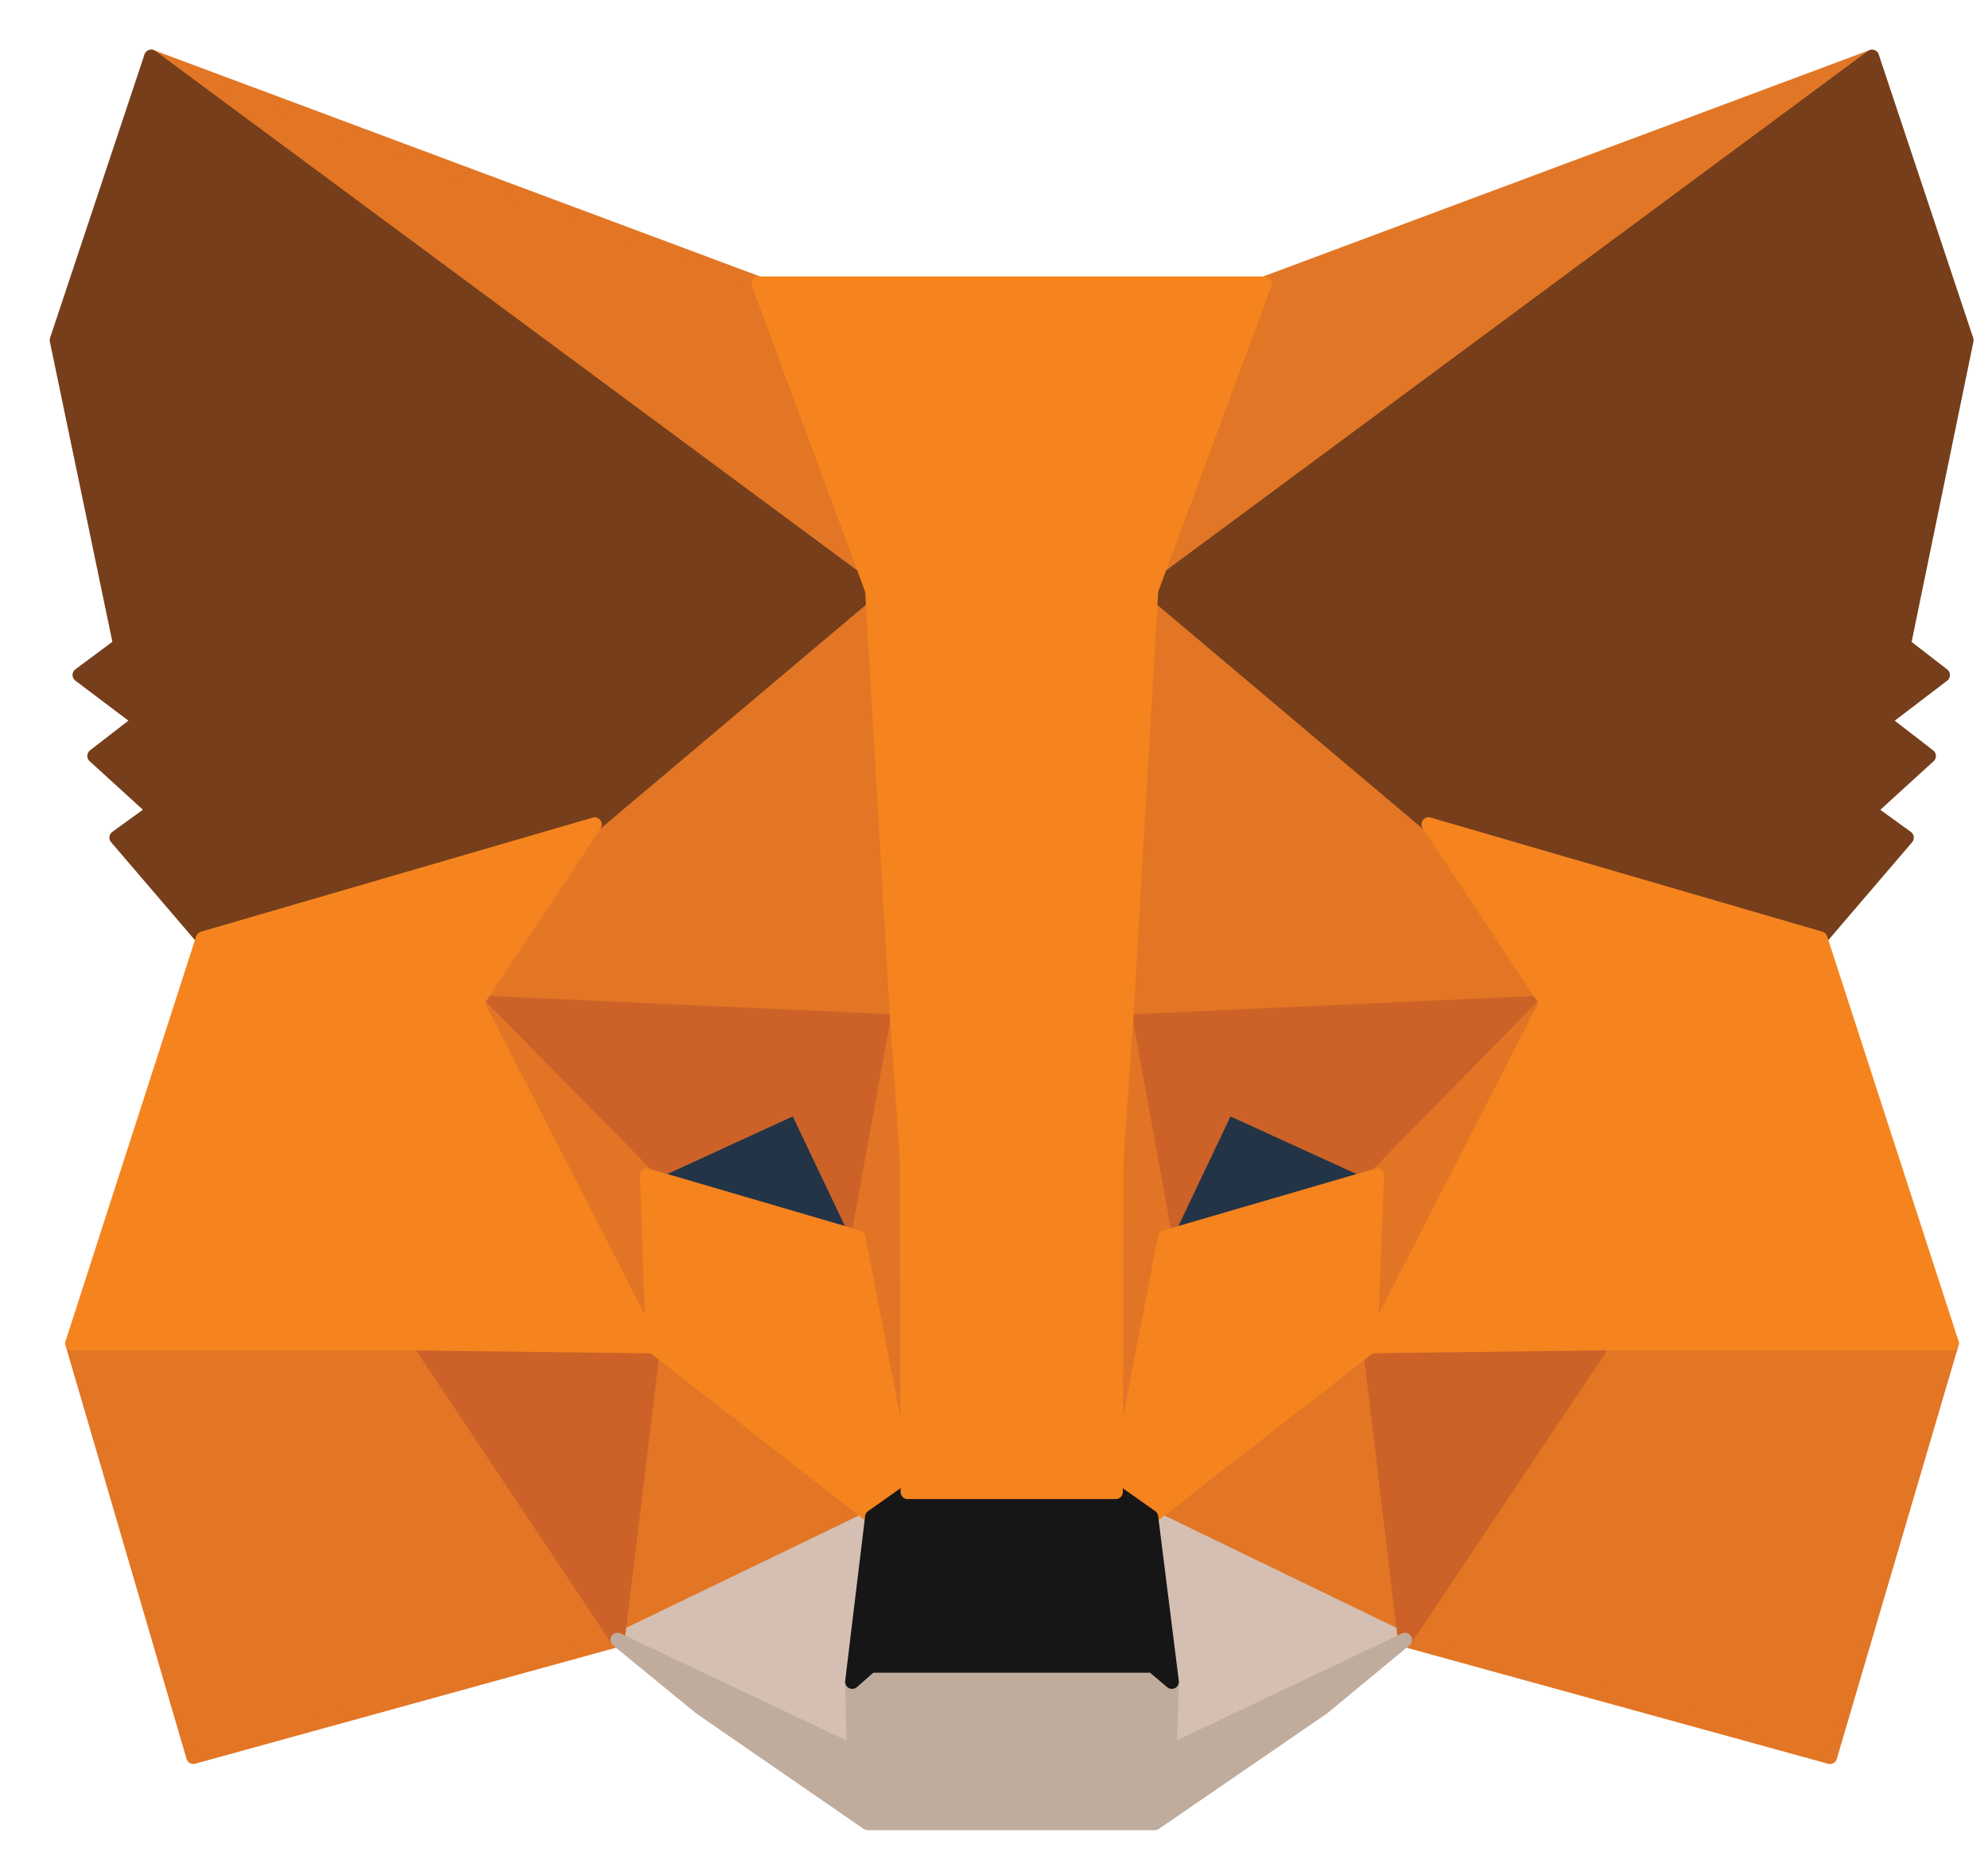
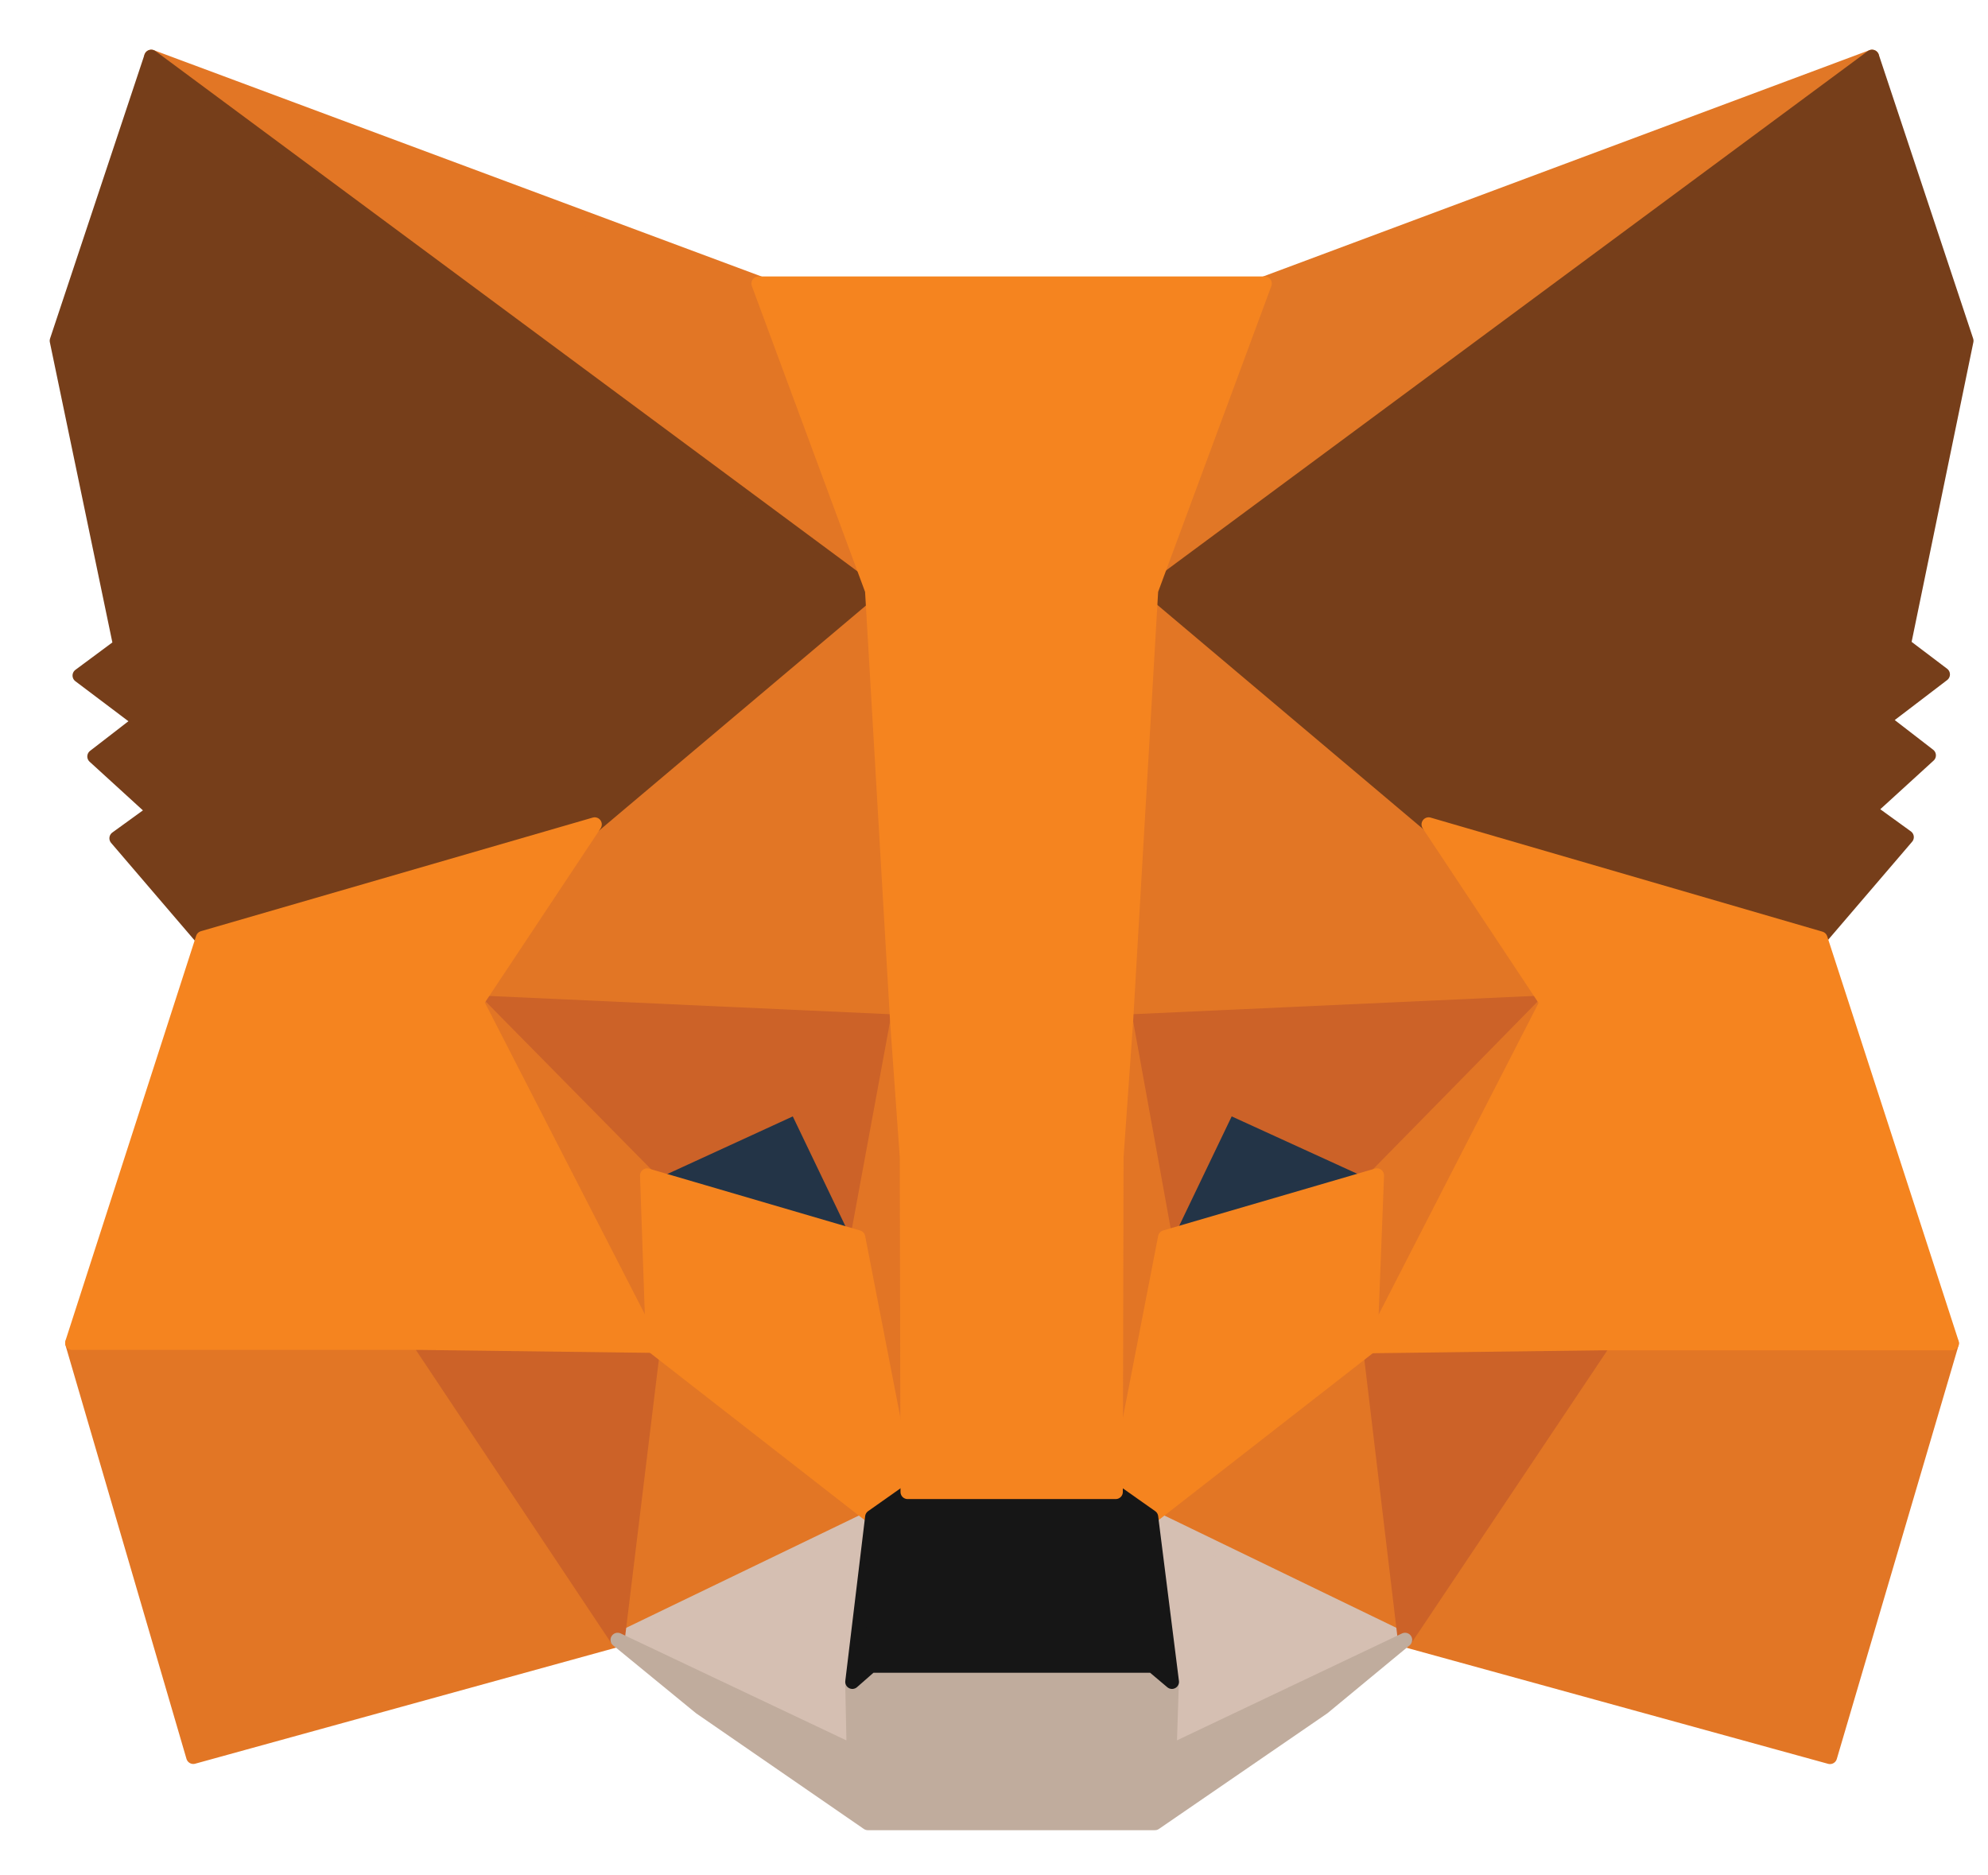
- <svg xmlns="http://www.w3.org/2000/svg" fill="none" height="33" viewBox="0 0 35 33" width="35">
-   <g stroke-linecap="round" stroke-linejoin="round" stroke-width=".25">
-     <path d="m32.958 1-13.134 9.718 2.442-5.727z" fill="#e17726" stroke="#e17726" />
-     <g fill="#e27625" stroke="#e27625">
-       <path d="m2.663 1 13.017 9.809-2.325-5.818z" />
-       <path d="m28.23 23.534-3.495 5.339 7.483 2.06 2.144-7.282z" />
-       <path d="m1.273 23.65 2.131 7.282 7.47-2.06-3.482-5.339z" />
-       <path d="m10.471 14.515-2.079 3.136 7.405.337-.247-7.969z" />
-       <path d="m25.151 14.515-5.157-4.587-.169 8.06 7.405-.337z" />
-       <path d="m10.873 28.872 4.482-2.164-3.858-3.006z" />
-       <path d="m20.266 26.708 4.469 2.164-.611-5.17z" />
-     </g>
-     <path d="m24.735 28.872-4.469-2.164.364 2.902-.039 1.231z" fill="#d5bfb2" stroke="#d5bfb2" />
-     <path d="m10.873 28.872 4.157 1.97-.026-1.231.351-2.902z" fill="#d5bfb2" stroke="#d5bfb2" />
-     <path d="m15.108 21.784-3.716-1.088 2.624-1.205z" fill="#233447" stroke="#233447" />
-     <path d="m20.513 21.784 1.091-2.293 2.637 1.205z" fill="#233447" stroke="#233447" />
-     <path d="m10.873 28.872.649-5.339-4.131.117z" fill="#cc6228" stroke="#cc6228" />
-     <path d="m24.098 23.534.637 5.339 3.495-5.222z" fill="#cc6228" stroke="#cc6228" />
-     <path d="m27.229 17.651-7.405.337.689 3.797 1.091-2.293 2.637 1.205z" fill="#cc6228" stroke="#cc6228" />
-     <path d="m11.393 20.696 2.624-1.205 1.091 2.293.689-3.797-7.405-.337z" fill="#cc6228" stroke="#cc6228" />
-     <path d="m8.392 17.651 3.105 6.051-.104-3.006z" fill="#e27525" stroke="#e27525" />
-     <path d="m24.241 20.696-.117 3.006 3.105-6.051z" fill="#e27525" stroke="#e27525" />
-     <path d="m15.797 17.988-.689 3.797.87 4.483.195-5.909z" fill="#e27525" stroke="#e27525" />
-     <path d="m19.824 17.988-.364 2.358.182 5.922.87-4.483z" fill="#e27525" stroke="#e27525" />
-     <path d="m20.513 21.784-.87 4.483.624.441 3.858-3.006.117-3.006z" fill="#f5841f" stroke="#f5841f" />
-     <path d="m11.393 20.696.104 3.006 3.858 3.006.624-.441-.87-4.483z" fill="#f5841f" stroke="#f5841f" />
-     <path d="m20.591 30.842.039-1.231-.338-.285h-4.963l-.325.285.026 1.231-4.157-1.97 1.455 1.192 2.949 2.034h5.054l2.962-2.034 1.442-1.192z" fill="#c0ac9d" stroke="#c0ac9d" />
-     <path d="m20.266 26.708-.624-.441h-3.663l-.624.441-.351 2.902.325-.285h4.963l.338.285z" fill="#161616" stroke="#161616" />
-     <path d="m33.517 11.353 1.104-5.364-1.663-4.989-12.692 9.394 4.885 4.12 6.898 2.009 1.52-1.775-.663-.479 1.052-.959-.805-.622 1.052-.803z" fill="#763e1a" stroke="#763e1a" />
-     <path d="m1 5.989 1.117 5.364-.715.531 1.065.803-.805.622 1.052.959-.663.479 1.52 1.775 6.898-2.009 4.885-4.12-12.692-9.394z" fill="#763e1a" stroke="#763e1a" />
-     <path d="m32.049 16.523-6.898-2.009 2.079 3.136-3.105 6.051 4.105-.052h6.132z" fill="#f5841f" stroke="#f5841f" />
-     <path d="m10.47 14.515-6.898 2.009-2.299 7.127h6.119l4.105.052-3.105-6.051z" fill="#f5841f" stroke="#f5841f" />
-     <path d="m19.824 17.988.442-7.593 2.001-5.403h-8.912l2.001 5.403.442 7.593.169 2.384.013 5.896h3.663l.013-5.896z" fill="#f5841f" stroke="#f5841f" />
+ <svg xmlns="http://www.w3.org/2000/svg" fill="none" height="33" width="35">
+   <path d="M32.958 1l-13.134 9.718 2.442-5.727z" fill="#e17726" stroke="#e17726" stroke-linejoin="round" stroke-width=".25" />
+   <g fill="#e27625" stroke="#e27625" stroke-linejoin="round" stroke-width=".25">
+     <path d="M2.663 1l13.017 9.8-2.325-5.818zM28.23 23.534l-3.495 5.34 7.483 2.06 2.144-7.282z" />
+     <path d="M1.273 23.65l2.13 7.282 7.47-2.06-3.482-5.34zm9.197-9.135L8.4 17.65l7.405.337-.247-7.97z" />
+     <path d="M25.15 14.515l-5.157-4.587-.17 8.06 7.405-.337zM10.873 28.872l4.482-2.164-3.858-3.006zm9.393-2.164l4.47 2.164-.6-5.17z" />
+   </g>
+   <g stroke-linejoin="round" stroke-width=".25">
+     <path d="M24.735 28.872l-4.47-2.164.364 2.903-.04 1.23zm-13.862 0l4.157 1.97-.026-1.23.35-2.902z" fill="#d5bfb2" stroke="#d5bfb2" />
+     <path d="M15.108 21.784l-3.716-1.088 2.624-1.205zm5.405 0l1.1-2.294 2.637 1.205z" fill="#233447" stroke="#233447" />
+     <path d="M10.873 28.872l.65-5.34-4.13.117zm13.225-5.338l.637 5.34 3.495-5.222zm3.132-5.884l-7.405.337.7 3.797 1.1-2.293 2.637 1.205zm-15.837 3.046l2.624-1.205 1.1 2.294.688-3.797L8.4 17.65z" fill="#cc6228" stroke="#cc6228" />
+     <path d="M8.392 17.65l3.105 6.05-.104-3.006zm15.848 3.046l-.117 3.006 3.105-6.05zm-8.443-2.708l-.7 3.797.87 4.483.195-5.9zm4.027 0l-.364 2.358.182 5.922.87-4.483z" fill="#e27525" stroke="#e27525" />
+     <path d="M20.513 21.784l-.87 4.483.624.44 3.858-3.006.117-3.006zm-9.12-1.088l.104 3.006 3.858 3.006.624-.44-.87-4.483z" fill="#f5841f" stroke="#f5841f" />
+     <path d="M20.59 30.842l.04-1.23-.338-.285H15.33l-.325.285.026 1.23-4.157-1.97 1.455 1.192 2.95 2.034h5.054l2.962-2.034 1.442-1.192z" fill="#c0ac9d" stroke="#c0ac9d" />
+     <path d="M20.266 26.708l-.624-.44H15.98l-.624.44-.35 2.903.325-.285h4.963l.338.285z" fill="#161616" stroke="#161616" />
+     <path d="M33.517 11.353L34.62 6l-1.662-5-12.692 9.394 4.885 4.12 6.898 2 1.52-1.775-.663-.48 1.052-.96-.805-.622 1.052-.803zM1 6l1.117 5.364-.715.53 1.065.803-.805.622 1.052.96-.663.48 1.52 1.775 6.898-2.008 4.885-4.12L2.663 1z" fill="#763e1a" stroke="#763e1a" />
+     <path d="M32.05 16.523l-6.898-2.008 2.08 3.136-3.105 6.05 4.105-.052h6.132zm-21.58-2.008l-6.898 2-2.3 7.127h6.12l4.105.052-3.105-6.05zm9.354 3.473l.442-7.593 2-5.403h-8.912l2 5.403.442 7.593.17 2.384.013 5.896h3.664l.013-5.896z" fill="#f5841f" stroke="#f5841f" />
  </g>
</svg>
